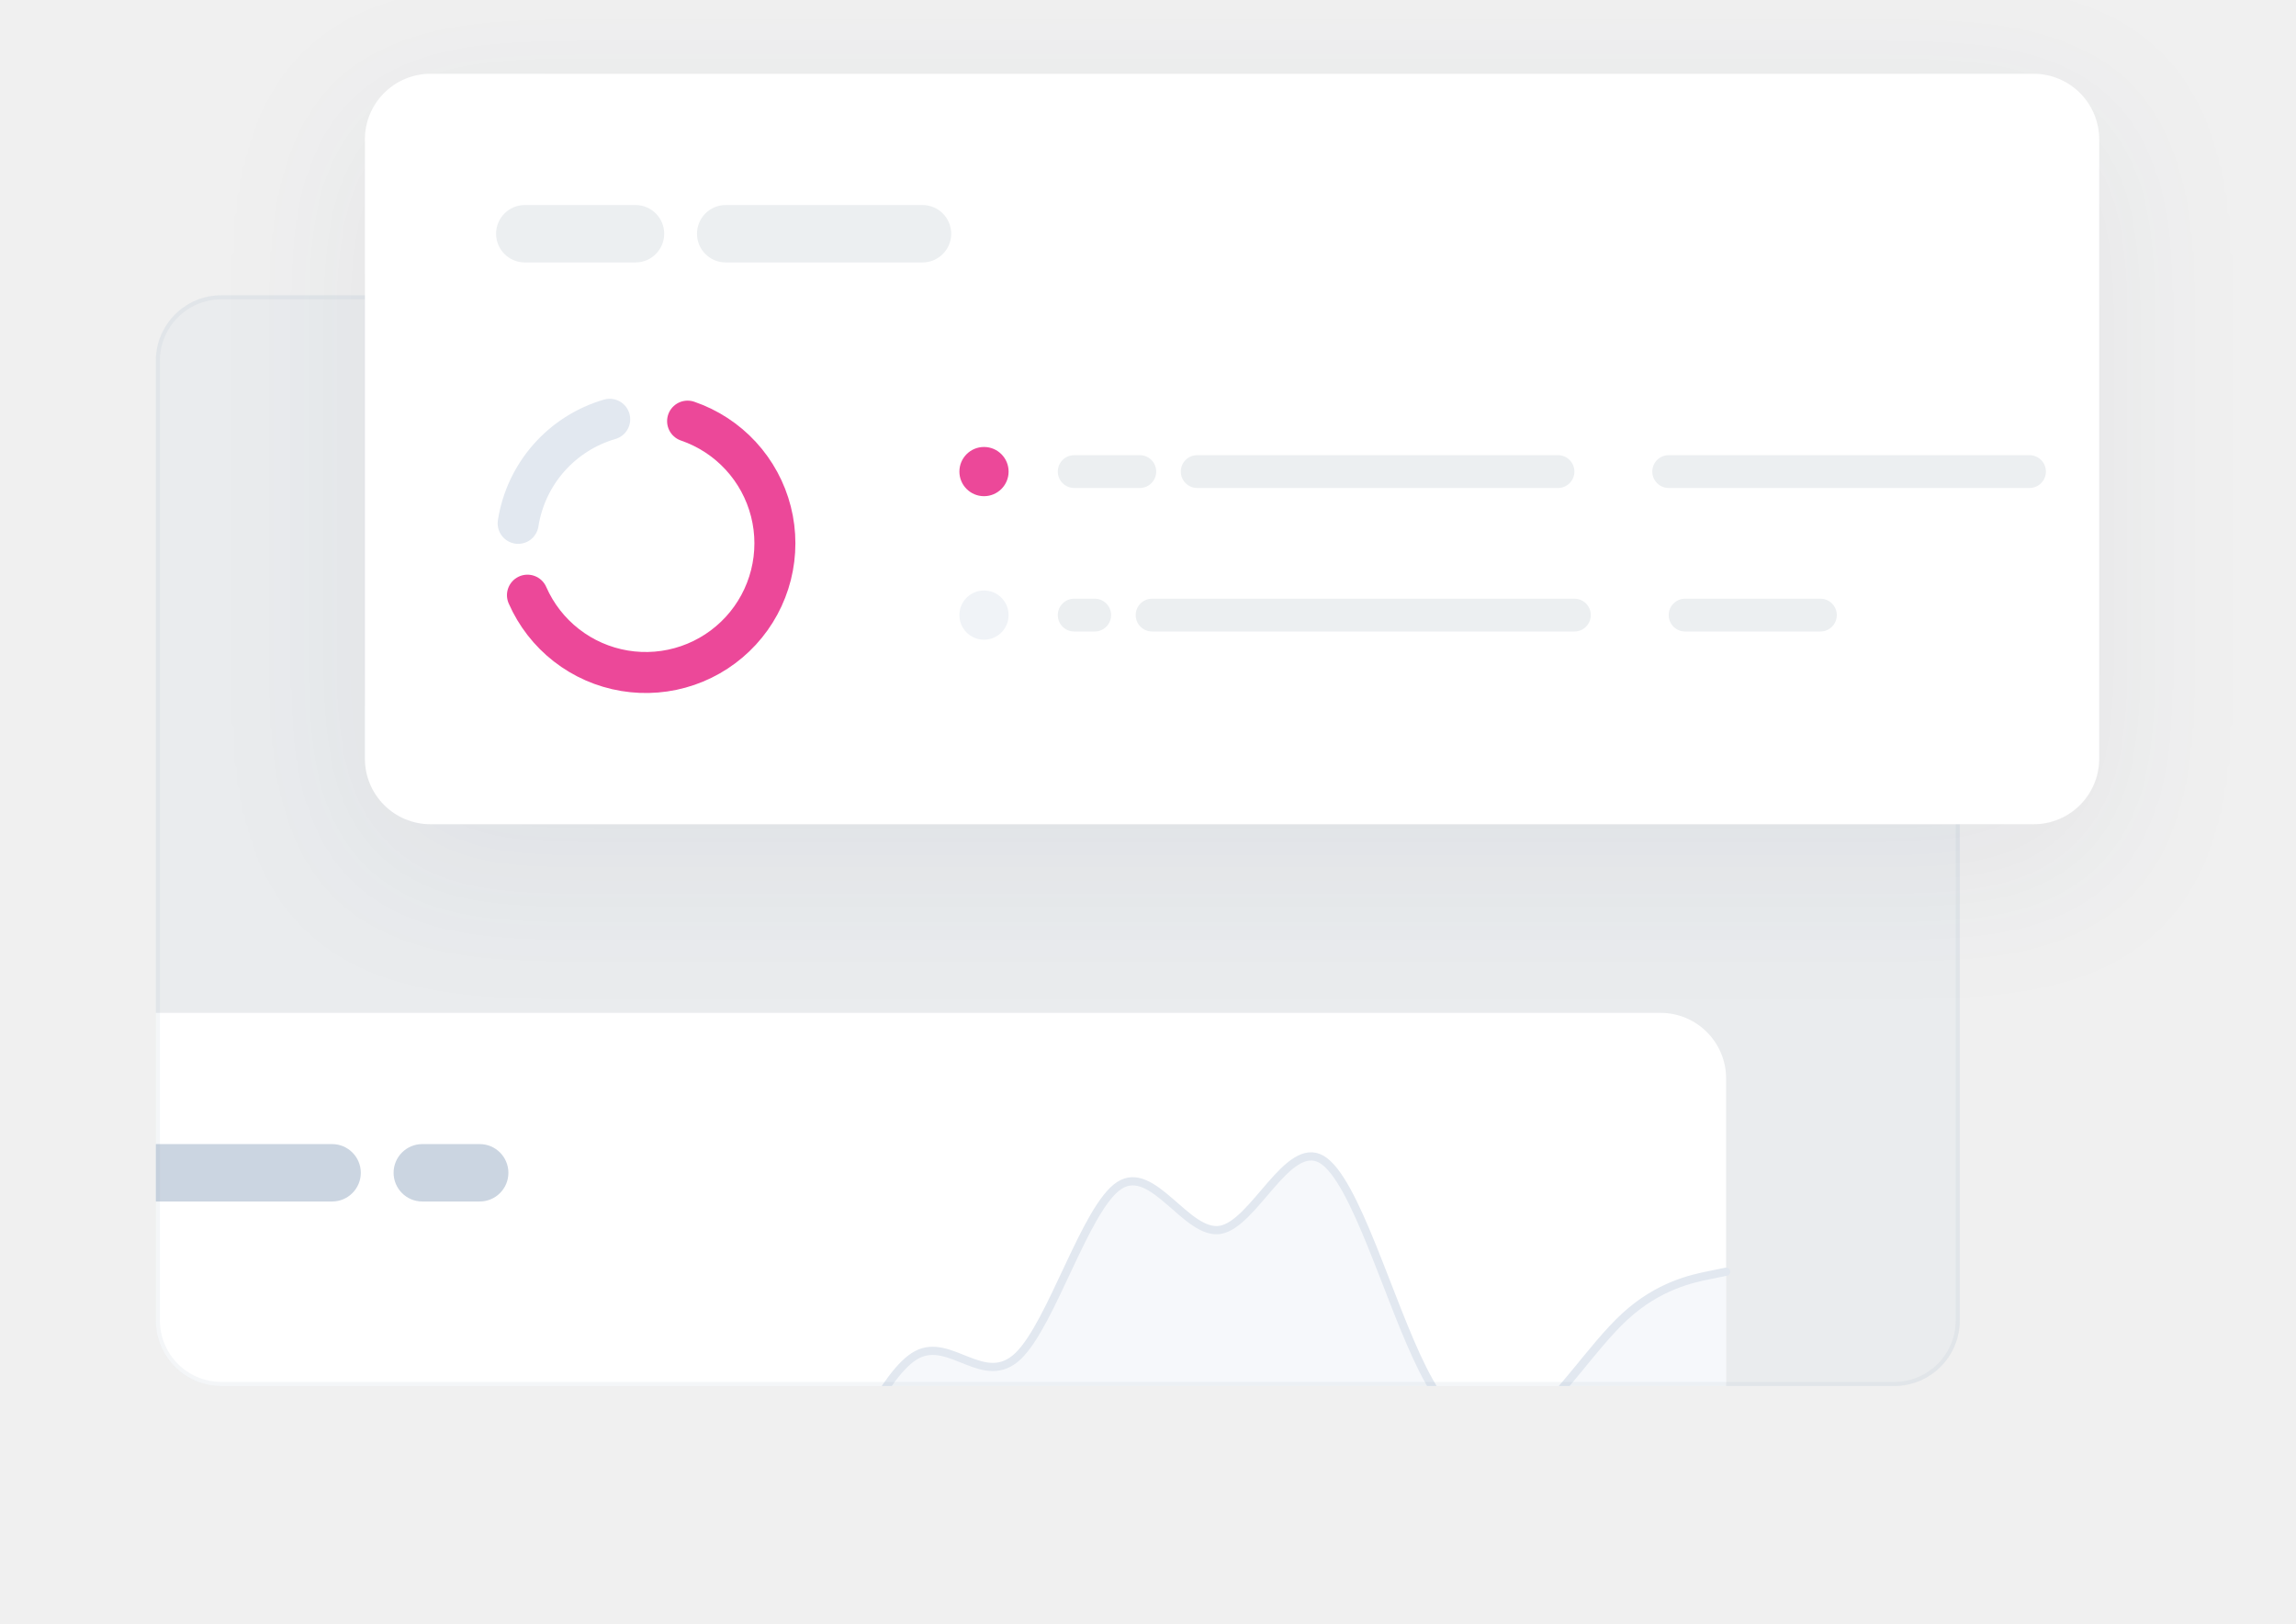
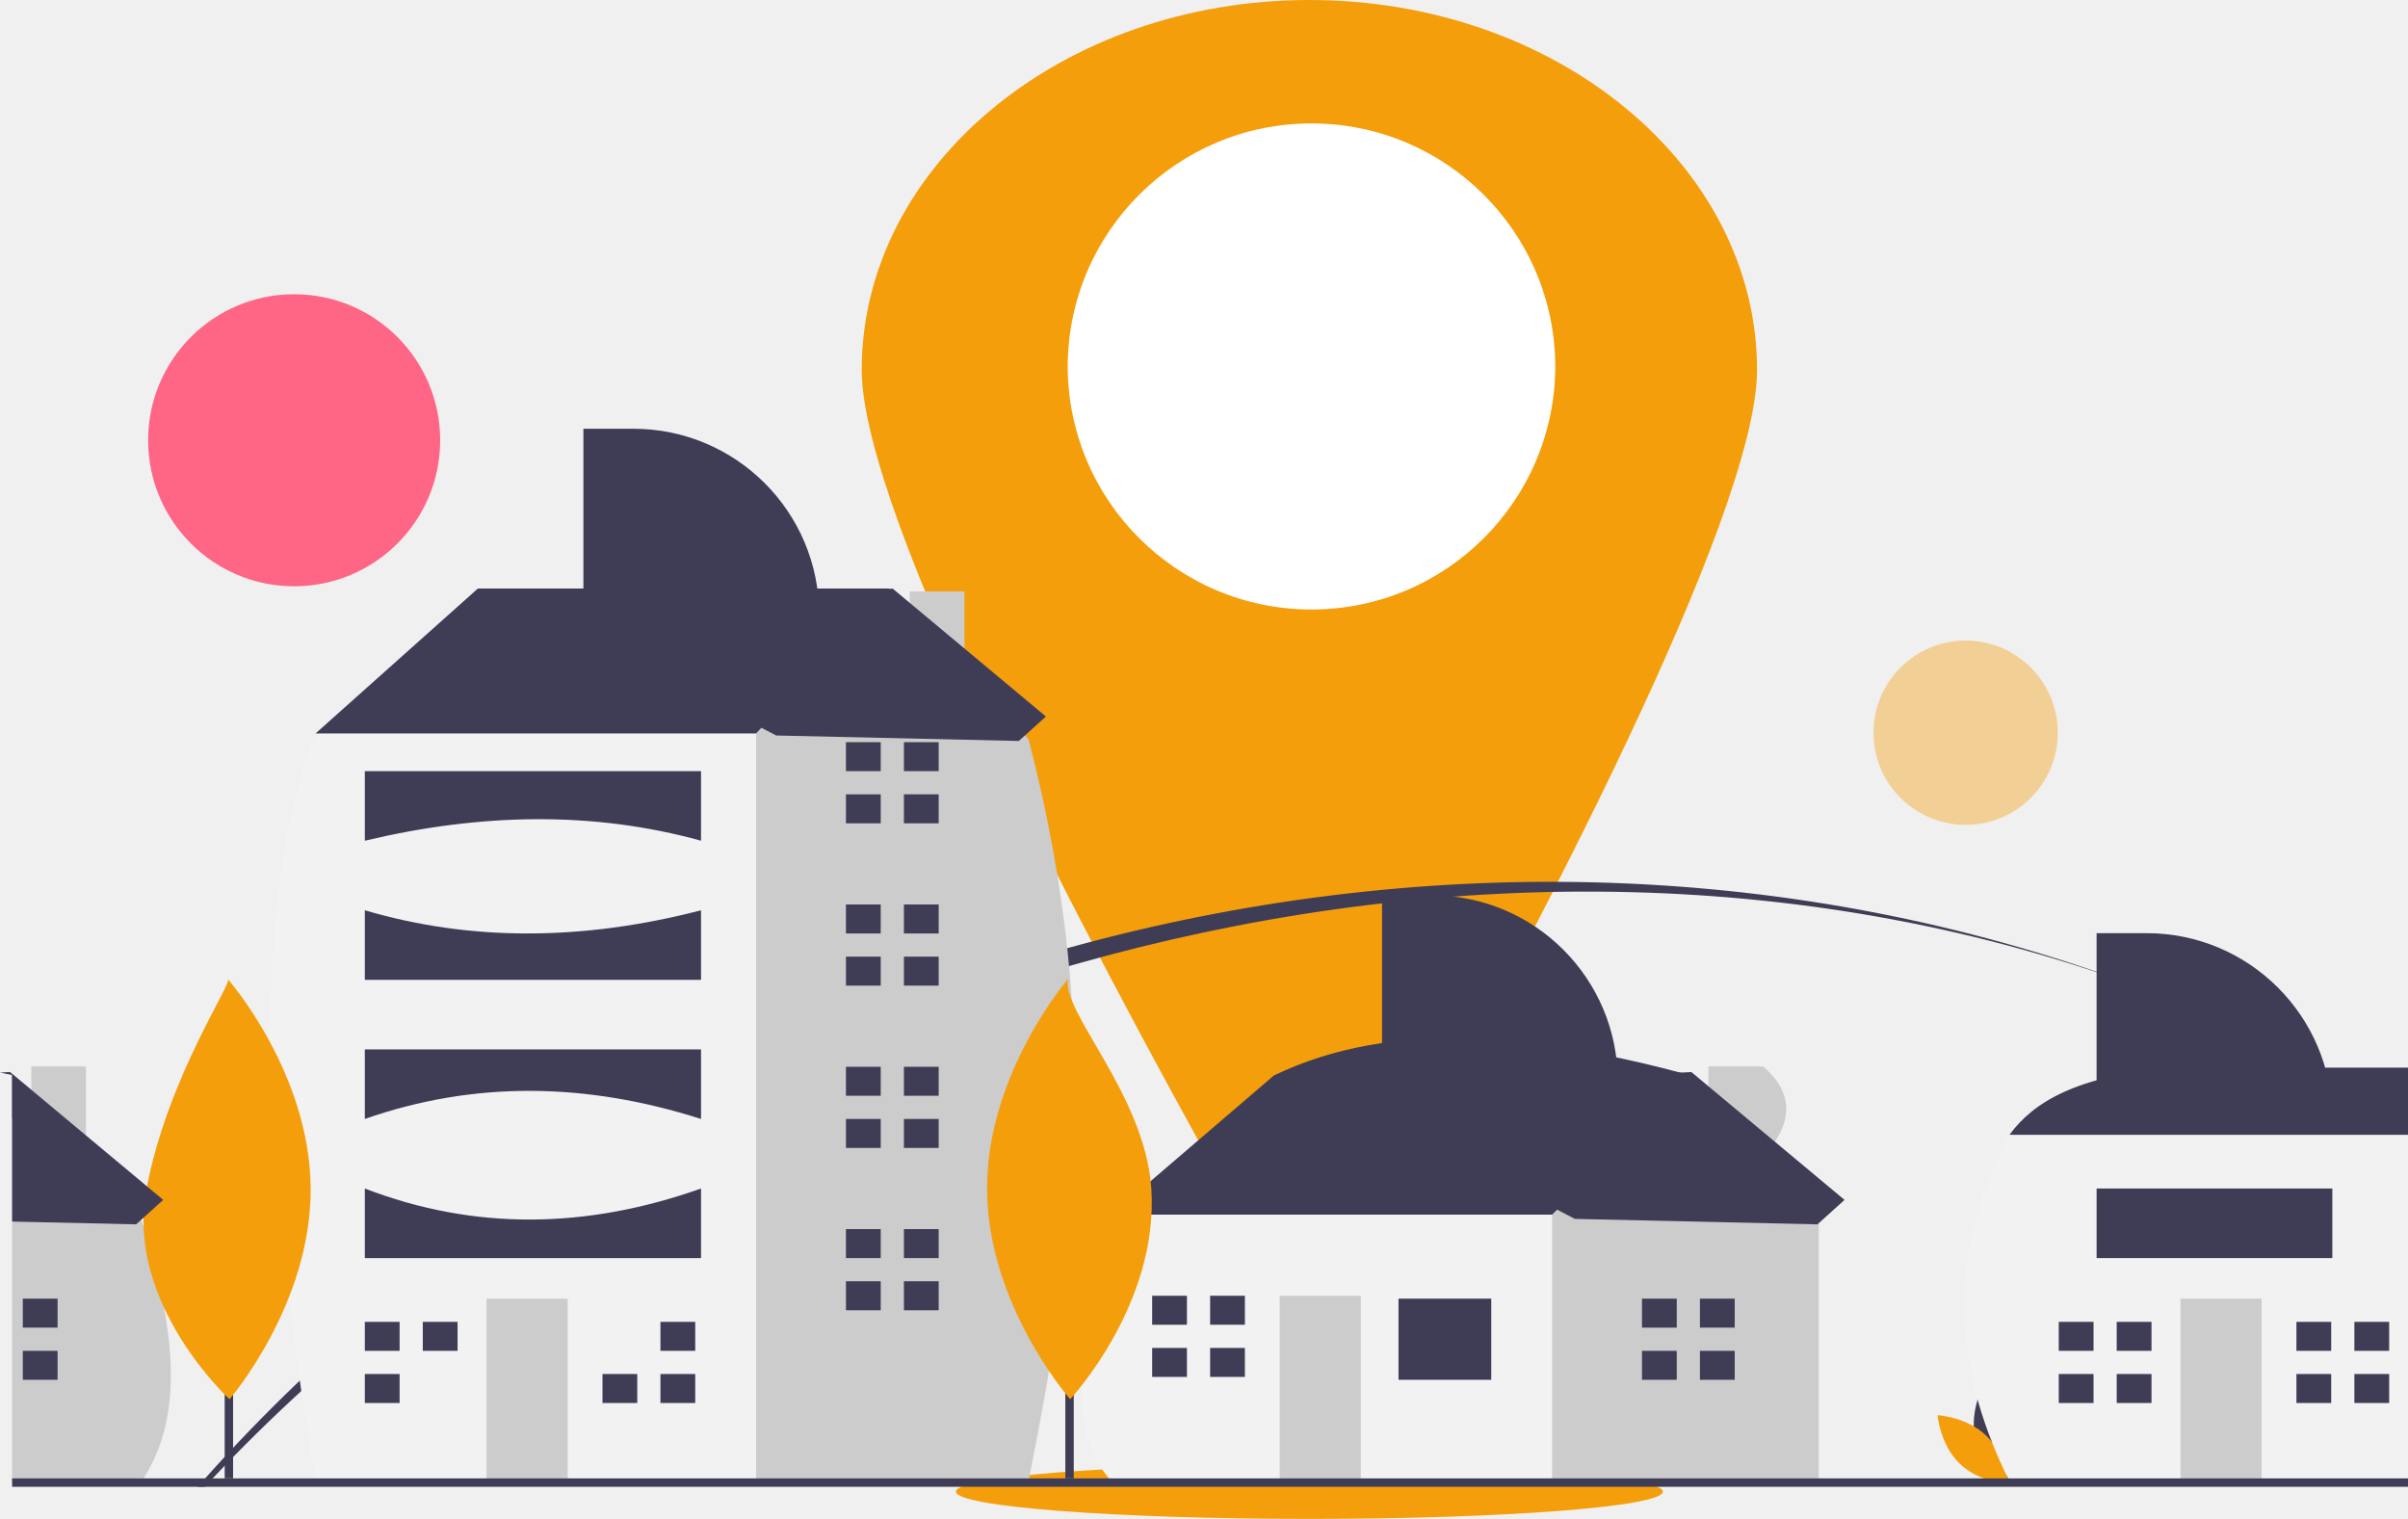
- <svg xmlns="http://www.w3.org/2000/svg" width="560" height="396" viewBox="0 0 560 396" fill="none">
-   <g clip-path="url(#clip0_799_1836)">
-     <g clip-path="url(#clip1_799_1836)">
-       <rect x="38" y="72" width="440" height="266" rx="16" fill="#4074BC" fill-opacity="0.03" />
-       <rect x="-2" y="247" width="423" height="183" rx="16" fill="white" />
-       <path opacity="0.3" d="M129.111 389.12L125 398H421V310.124L416.889 310.962C412.778 311.801 404.555 313.477 396.334 321.028C388.111 328.578 379.889 342.004 371.666 347.416C363.445 352.828 355.222 350.229 347 333.895C338.778 317.563 330.555 287.496 322.334 282.72C314.111 277.943 305.889 298.456 297.666 299.905C289.445 301.353 281.222 283.735 273 289.092C264.778 294.448 256.555 322.778 248.334 330.677C240.111 338.575 231.889 326.043 223.666 330.35C215.445 334.654 207.222 355.798 199 365.121C190.778 374.446 182.555 371.949 174.334 366.578C166.111 361.209 157.889 352.965 149.666 357.723C141.445 362.482 133.222 380.241 129.111 389.12Z" fill="#E2E8F0" />
-       <path d="M125 398L129.111 389.12C133.222 380.241 141.445 362.482 149.666 357.723C157.889 352.965 166.111 361.209 174.334 366.578C182.555 371.949 190.778 374.446 199 365.121C207.222 355.798 215.445 334.654 223.666 330.35C231.889 326.043 240.111 338.575 248.334 330.677C256.555 322.778 264.778 294.448 273 289.092C281.222 283.735 289.445 301.353 297.666 299.905C305.889 298.456 314.111 277.943 322.334 282.72C330.555 287.496 338.778 317.563 347 333.895C355.222 350.229 363.445 352.828 371.666 347.416C379.889 342.004 388.111 328.578 396.334 321.028C404.555 313.477 412.778 311.801 416.889 310.962L421 310.124" stroke="#E2E8F0" stroke-width="2" stroke-linecap="round" />
-       <path d="M81 279H37C33.134 279 30 282.134 30 286C30 289.866 33.134 293 37 293H81C84.866 293 88 289.866 88 286C88 282.134 84.866 279 81 279Z" fill="#CBD5E1" />
-       <path d="M117 279H103C99.134 279 96 282.134 96 286C96 289.866 99.134 293 103 293H117C120.866 293 124 289.866 124 286C124 282.134 120.866 279 117 279Z" fill="#CBD5E1" />
-     </g>
-     <rect x="38.5" y="72.5" width="439" height="265" rx="15.5" stroke="#94A3B8" stroke-opacity="0.1" />
-     <g filter="url(#filter0_d_799_1836)">
-       <rect x="89" y="18" width="423" height="183" rx="16" fill="white" />
-     </g>
-     <path d="M155 50H128C124.134 50 121 53.134 121 57C121 60.866 124.134 64 128 64H155C158.866 64 162 60.866 162 57C162 53.134 158.866 50 155 50Z" fill="#ECEFF1" />
-     <path d="M225 50H177C173.134 50 170 53.134 170 57C170 60.866 173.134 64 177 64H225C228.866 64 232 60.866 232 57C232 53.134 228.866 50 225 50Z" fill="#ECEFF1" />
-     <path d="M167.706 102.699C172.661 104.396 177.114 107.301 180.663 111.152C184.212 115.003 186.745 119.678 188.033 124.754C189.321 129.83 189.322 135.147 188.038 140.224C186.754 145.301 184.225 149.978 180.678 153.831C177.132 157.684 172.681 160.593 167.728 162.293C162.775 163.994 157.476 164.432 152.311 163.57C147.145 162.707 142.277 160.57 138.145 157.352C134.013 154.135 130.749 149.937 128.648 145.141" stroke="#EC4899" stroke-width="10" stroke-linecap="round" />
-     <path d="M126.379 127.623C127.305 121.709 129.898 116.182 133.853 111.688C137.807 107.194 142.961 103.921 148.709 102.25" stroke="#E2E8F0" stroke-width="10" stroke-linecap="round" />
-     <path d="M246 115C246 111.686 243.314 109 240 109C236.686 109 234 111.686 234 115C234 118.314 236.686 121 240 121C243.314 121 246 118.314 246 115Z" fill="#EC4899" />
-     <path d="M278 111H262C259.791 111 258 112.791 258 115C258 117.209 259.791 119 262 119H278C280.209 119 282 117.209 282 115C282 112.791 280.209 111 278 111Z" fill="#ECEFF1" />
-     <path d="M380 111H292C289.791 111 288 112.791 288 115C288 117.209 289.791 119 292 119H380C382.209 119 384 117.209 384 115C384 112.791 382.209 111 380 111Z" fill="#ECEFF1" />
-     <path d="M495 111H407C404.791 111 403 112.791 403 115C403 117.209 404.791 119 407 119H495C497.209 119 499 117.209 499 115C499 112.791 497.209 111 495 111Z" fill="#ECEFF1" />
-     <path d="M246 150C246 146.686 243.314 144 240 144C236.686 144 234 146.686 234 150C234 153.314 236.686 156 240 156C243.314 156 246 153.314 246 150Z" fill="#F0F3F7" />
-     <path d="M267 146H262C259.791 146 258 147.791 258 150C258 152.209 259.791 154 262 154H267C269.209 154 271 152.209 271 150C271 147.791 269.209 146 267 146Z" fill="#ECEFF1" />
-     <path d="M384 146H281C278.791 146 277 147.791 277 150C277 152.209 278.791 154 281 154H384C386.209 154 388 152.209 388 150C388 147.791 386.209 146 384 146Z" fill="#ECEFF1" />
-     <path d="M444 146H411C408.791 146 407 147.791 407 150C407 152.209 408.791 154 411 154H444C446.209 154 448 152.209 448 150C448 147.791 446.209 146 444 146Z" fill="#ECEFF1" />
-   </g>
-   <defs>
-     <filter id="filter0_d_799_1836" x="51" y="-10" width="499" height="259" filterUnits="userSpaceOnUse" color-interpolation-filters="sRGB">
-       <feFlood flood-opacity="0" result="BackgroundImageFix" />
-       <feColorMatrix in="SourceAlpha" type="matrix" values="0 0 0 0 0 0 0 0 0 0 0 0 0 0 0 0 0 0 127 0" result="hardAlpha" />
-       <feOffset dy="10" />
-       <feGaussianBlur stdDeviation="19" />
-       <feColorMatrix type="matrix" values="0 0 0 0 0.094 0 0 0 0 0.153 0 0 0 0 0.294 0 0 0 0.06 0" />
-       <feBlend mode="normal" in2="BackgroundImageFix" result="effect1_dropShadow_799_1836" />
-       <feBlend mode="normal" in="SourceGraphic" in2="effect1_dropShadow_799_1836" result="shape" />
-     </filter>
-     <clipPath id="clip0_799_1836">
-       <rect width="560" height="396" fill="white" />
-     </clipPath>
-     <clipPath id="clip1_799_1836">
-       <rect x="38" y="72" width="440" height="266" rx="16" fill="white" />
-     </clipPath>
-   </defs>
+ <svg xmlns="http://www.w3.org/2000/svg" width="250" height="157.689" viewBox="0 0 250 157.689" role="img" artist="Katerina Limpitsouni" source="https://undraw.co/">
+   <path d="M182.417 38.402c0 15.129 -23.648 59.745 -37.207 84.083a10.609 10.609 0 0 1 -18.538 0c-13.559 -24.338 -37.207 -68.954 -37.207 -84.083C89.466 17.193 110.273 0 135.941 0s46.476 17.193 46.476 38.402" fill="#f59e0b" />
+   <path cx="312.012" cy="87" r="58" fill="#fff" d="M161.47 37.966a25.311 25.311 0 0 1 -25.311 25.311 25.311 25.311 0 0 1 -25.311 -25.311 25.311 25.311 0 0 1 50.621 0" />
+   <path cx="69.982" cy="104.74" r="34.74" fill="#ff6584" d="M45.699 45.707a15.161 15.161 0 0 1 -15.16 15.161 15.161 15.161 0 0 1 -15.16 -15.161 15.16 15.16 0 0 1 30.32 0" />
+   <path cx="311.512" cy="354.856" rx="84.092" ry="6.492" fill="#f59e0b" d="M172.638 154.856a36.697 2.833 0 0 1 -36.697 2.833 36.697 2.833 0 0 1 -36.697 -2.833 36.697 2.833 0 0 1 73.394 0" />
+   <path cx="356.74" cy="401.758" r="19.986" transform="rotate(-80.783 41.683 451.368)" fill="#f59e0b" opacity="0.4" style="isolation:isolate" d="M164.4 175.324a8.722 8.722 0 0 1 -8.722 8.722 8.722 8.722 0 0 1 -8.722 -8.722 8.722 8.722 0 0 1 17.443 0" />
+   <path d="M222.896 102.783c-68.684 -25.747 -152.453 -0.646 -200.818 50.7 -0.275 0.288 -0.55 0.581 -0.816 0.873h-0.738c0.253 -0.292 0.515 -0.585 0.772 -0.873 49.369 -55.252 132.026 -77.272 201.6 -50.7" fill="#3f3d56" />
+   <path d="M241.665 111.323a163.889 163.889 0 0 0 -18.769 -8.54 148.889 148.889 0 0 1 18.769 8.54" fill="#3f3d56" />
+   <path cx="467.641" cy="174.315" r="21.92" fill="#f59e0b" opacity="0.4" style="isolation:isolate" d="M213.64 76.069a9.567 9.567 0 0 1 -9.566 9.566 9.567 9.567 0 0 1 -9.566 -9.566 9.566 9.566 0 0 1 19.132 0" />
+   <path d="M205.139 149.648c0.739 2.733 3.272 4.425 3.272 4.425s1.333 -2.738 0.594 -5.471 -3.271 -4.425 -3.271 -4.425 -1.333 2.738 -0.594 5.471" fill="#3f3d56" />
+   <path d="M206.226 149.061c2.029 1.974 2.277 5.01 2.277 5.01s-3.041 -0.166 -5.069 -2.14 -2.276 -5.01 -2.276 -5.01 3.041 0.166 5.069 2.141" fill="#f59e0b" />
+   <path d="M1.466 111.653v4.216l-0.209 0.227v-4.486c0.07 0.013 0.139 0.031 0.209 0.044" fill="#3f3d56" />
+   <path d="M14.898 153.481c-0.061 0.101 -0.127 0.201 -0.192 0.301H1.257v-41.92l0.209 -0.209 1.785 2.029v-2.967h5.673v9.417l5.73 6.507 0.052 0.061q0.104 0.328 0.201 0.654a0.017 0.017 0 0 0 0.004 0.009 77.222 77.222 0 0 1 2.112 8.374c1.248 6.672 1.061 12.791 -2.125 17.744" fill="#ccc" />
+   <path x="5.427" y="308.953" width="8.274" height="6.895" fill="#3f3d56" d="M2.368 134.824h3.611v3.009h-3.611z" />
+   <path x="5.427" y="321.365" width="8.274" height="6.895" fill="#3f3d56" d="M2.368 140.241h3.611v3.009h-3.611z" />
+   <path d="m117.209 129.107 -1.806 -3.009 16.851 -14.444c12.458 -5.997 27.474 -4.266 43.331 0v4.212l-15.647 16.851 -18.055 3.611Z" fill="#3f3d56" />
+   <path d="M183.044 120.131c2.993 -3.329 3.408 -6.493 0 -9.416h-5.673v2.969l-1.785 -2.029 -14.444 14.444 -2.408 2.407 -3.009 12.037 5.417 13.239h27.683V126.7Z" fill="#ccc" />
+   <path d="M115.404 126.098h45.738v27.684h-45.738c-5.533 -5.987 -2.658 -16.898 0 -27.684" fill="#f2f2f2" />
+   <path x="332.715" y="308.953" width="22.065" height="19.307" fill="#3f3d56" d="M145.194 134.824h9.629v8.426h-9.629z" />
+   <path x="304.444" y="308.263" width="19.307" height="44.13" fill="#ccc" d="M132.857 134.523h8.426v19.258h-8.426z" />
+   <path points="282.379 315.159 282.379 308.264 274.105 308.264 274.105 315.159 281.689 315.159 282.379 315.159" fill="#3f3d56" d="M123.228 137.533v-3.009h-3.611v3.009h3.611" />
+   <path points="281.689 320.675 274.105 320.675 274.105 327.571 282.379 327.571 282.379 320.675 281.689 320.675" fill="#3f3d56" d="M122.927 139.94h-3.309v3.009h3.611v-3.009z" />
+   <path x="287.895" y="308.263" width="8.274" height="6.895" fill="#3f3d56" d="M125.635 134.523h3.611v3.009h-3.611z" />
+   <path x="287.895" y="320.675" width="8.274" height="6.895" fill="#3f3d56" d="M125.635 139.94h3.611v3.009h-3.611z" />
+   <path points="398.911 315.849 398.911 308.953 390.636 308.953 390.636 315.849 398.221 315.849 398.911 315.849" fill="#3f3d56" d="M174.081 137.834v-3.009h-3.611v3.009h3.611" />
+   <path points="398.221 321.365 390.636 321.365 390.636 328.26 398.911 328.26 398.911 321.365 398.221 321.365" fill="#3f3d56" d="M173.78 140.241h-3.31v3.009h3.611v-3.009z" />
+   <path x="404.427" y="308.953" width="8.274" height="6.895" fill="#3f3d56" d="M176.488 134.824h3.611v3.009h-3.611z" />
+   <path x="404.427" y="321.365" width="8.274" height="6.895" fill="#3f3d56" d="M176.488 140.241h3.611v3.009h-3.611z" />
+   <path points="81.966 180.01 75.071 174.493 113.685 140.016 211.599 140.016 211.599 170.356 148.162 213.108 81.966 180.01" fill="#3f3d56" d="m35.769 78.555 -3.009 -2.408L49.611 61.102h42.729v13.24l-27.683 18.657z" />
+   <path d="M100.13 69.542v-8.139h-5.673v1.993l-2.117 -2.294 -13.842 15.046 -5.416 3.611 -8.398 61.358 12.666 12.666h29.434c4.51 -22.687 8.086 -45.993 0 -77.033Z" fill="#ccc" />
+   <path d="M32.76 76.147h45.738v77.634H32.76c-5.005 -30.16 -7.449 -58.129 0 -77.634" fill="#f2f2f2" />
+   <path x="115.753" y="308.953" width="19.307" height="43.441" fill="#ccc" d="M50.514 134.824h8.425v18.957H50.514z" />
+   <path points="95.067 321.365 95.067 314.47 86.793 314.47 86.793 321.365 94.378 321.365 95.067 321.365" fill="#3f3d56" d="M41.487 140.241v-3.009h-3.611v3.009h3.611" />
+   <path points="94.378 326.881 86.793 326.881 86.793 333.777 95.067 333.777 95.067 326.881 94.378 326.881" fill="#3f3d56" d="M41.186 142.648h-3.31v3.009h3.611v-3.009z" />
+   <path x="100.583" y="314.469" width="8.274" height="6.895" fill="#3f3d56" d="M43.894 137.232h3.611v3.009h-3.611z" />
+   <path points="150.92 326.881 143.335 326.881 143.335 333.777 151.609 333.777 151.609 326.881 150.92 326.881" fill="#3f3d56" d="M65.86 142.648h-3.31v3.009h3.611v-3.009z" />
+   <path x="157.125" y="314.469" width="8.274" height="6.895" fill="#3f3d56" d="M68.568 137.232h3.611v3.009h-3.611z" />
+   <path x="157.125" y="326.881" width="8.274" height="6.895" fill="#3f3d56" d="M68.568 142.648h3.611v3.009h-3.611z" />
+   <path points="209.53 183.457 209.53 176.562 201.256 176.562 201.256 183.457 208.841 183.457 209.53 183.457" fill="#3f3d56" d="M91.437 80.059v-3.009h-3.611v3.009h3.611" />
+   <path points="208.841 188.974 201.256 188.974 201.256 195.869 209.53 195.869 209.53 188.974 208.841 188.974" fill="#3f3d56" d="M91.137 82.467h-3.31v3.009h3.611v-3.009z" />
+   <path x="215.047" y="176.562" width="8.274" height="6.895" fill="#3f3d56" d="M93.844 77.05h3.611v3.009h-3.611z" />
+   <path x="215.047" y="188.973" width="8.274" height="6.895" fill="#3f3d56" d="M93.844 82.466h3.611v3.009h-3.611z" />
+   <path points="209.53 222.072 209.53 215.176 201.256 215.176 201.256 222.072 208.841 222.072 209.53 222.072" fill="#3f3d56" d="M91.437 96.911v-3.009h-3.611v3.009h3.611" />
+   <path points="208.841 227.588 201.256 227.588 201.256 234.483 209.53 234.483 209.53 227.588 208.841 227.588" fill="#3f3d56" d="M91.137 99.317h-3.31v3.009h3.611v-3.009z" />
+   <path x="215.047" y="215.176" width="8.274" height="6.895" fill="#3f3d56" d="M93.844 93.901h3.611v3.009h-3.611z" />
+   <path x="215.047" y="227.587" width="8.274" height="6.895" fill="#3f3d56" d="M93.844 99.317h3.611v3.009h-3.611z" />
+   <path points="209.53 260.686 209.53 253.79 201.256 253.79 201.256 260.686 208.841 260.686 209.53 260.686" fill="#3f3d56" d="M91.437 113.761v-3.009h-3.611v3.009h3.611" />
+   <path points="208.841 266.202 201.256 266.202 201.256 273.097 209.53 273.097 209.53 266.202 208.841 266.202" fill="#3f3d56" d="M91.137 116.168h-3.31v3.009h3.611v-3.009z" />
+   <path x="215.047" y="253.79" width="8.274" height="6.895" fill="#3f3d56" d="M93.844 110.752h3.611v3.009h-3.611z" />
+   <path x="215.047" y="266.202" width="8.274" height="6.895" fill="#3f3d56" d="M93.844 116.168h3.611v3.009h-3.611z" />
+   <path points="209.53 299.3 209.53 292.404 201.256 292.404 201.256 299.3 208.841 299.3 209.53 299.3" fill="#3f3d56" d="M91.437 130.612v-3.009h-3.611v3.009h3.611" />
+   <path points="208.841 304.816 201.256 304.816 201.256 311.711 209.53 311.711 209.53 304.816 208.841 304.816" fill="#3f3d56" d="M91.137 133.019h-3.31v3.009h3.611v-3.009z" />
+   <path x="215.047" y="292.404" width="8.274" height="6.895" fill="#3f3d56" d="M93.844 127.603h3.611v3.009h-3.611z" />
+   <path x="215.047" y="304.816" width="8.274" height="6.895" fill="#3f3d56" d="M93.844 133.019h3.611v3.009h-3.611z" />
+   <path d="M37.876 80.059h34.905v7.222c-11.188 -3.088 -22.856 -2.866 -34.905 0Z" fill="#3f3d56" />
+   <path d="M37.876 94.503q16.342 4.814 34.905 0v7.222H37.876Z" fill="#3f3d56" />
+   <path d="M37.876 108.947h34.905v7.222c-11.896 -3.799 -23.543 -3.978 -34.905 0Z" fill="#3f3d56" />
+   <path d="M37.876 123.389c11.384 4.387 23.029 4.205 34.905 0v7.222H37.876Z" fill="#3f3d56" />
+   <path d="M225.475 110.843H250v11.817l-2.191 0.685 -7.288 2.274 -11.433 -2.648 -11.421 -2.646 -6.031 -1.397 -3.011 -1.114c2.505 -3.437 7.061 -6.14 16.849 -6.971" fill="#3f3d56" />
+   <path d="M250 117.815v35.967h-41.374c-0.013 -0.022 -0.022 -0.042 -0.035 -0.064v-0.002a0.556 0.556 0 0 0 -0.035 -0.072q-0.969 -1.95 -1.737 -3.89c-4.342 -10.944 -3.871 -21.599 1.807 -31.938Z" fill="#f2f2f2" />
+   <path x="518.753" y="308.953" width="19.307" height="43.441" fill="#ccc" d="M226.379 134.824h8.426v18.957h-8.426z" />
+   <path points="498.067 321.365 498.067 314.47 489.793 314.47 489.793 321.365 497.378 321.365 498.067 321.365" fill="#3f3d56" d="M217.352 140.241v-3.009h-3.611v3.009h3.611" />
+   <path points="497.378 326.881 489.793 326.881 489.793 333.777 498.067 333.777 498.067 326.881 497.378 326.881" fill="#3f3d56" d="M217.052 142.648h-3.31v3.009h3.611v-3.009z" />
+   <path x="503.583" y="314.469" width="8.274" height="6.895" fill="#3f3d56" d="M219.759 137.232h3.611v3.009h-3.611z" />
+   <path x="503.583" y="326.881" width="8.274" height="6.895" fill="#3f3d56" d="M219.759 142.648h3.611v3.009h-3.611z" />
+   <path points="554.609 321.365 554.609 314.47 546.335 314.47 546.335 321.365 553.92 321.365 554.609 321.365" fill="#3f3d56" d="M242.027 140.241v-3.009h-3.611v3.009h3.611" />
+   <path points="553.92 326.881 546.335 326.881 546.335 333.777 554.609 333.777 554.609 326.881 553.92 326.881" fill="#3f3d56" d="M241.726 142.648h-3.31v3.009h3.611v-3.009z" />
+   <path x="560.125" y="314.469" width="8.274" height="6.895" fill="#3f3d56" d="M244.434 137.232h3.611v3.009h-3.611z" />
+   <path x="560.125" y="326.881" width="8.274" height="6.895" fill="#3f3d56" d="M244.434 142.648h3.611v3.009h-3.611z" />
+   <path d="M217.669 96.879h5.187a19.289 19.289 0 0 1 19.289 19.289h-24.476Z" fill="#3f3d56" />
+   <path d="M60.568 44.512h5.187a19.289 19.289 0 0 1 19.289 19.289h-24.476Z" fill="#3f3d56" />
+   <path d="M143.482 92.951h5.187a19.289 19.289 0 0 1 19.289 19.289h-24.476Z" fill="#3f3d56" />
+   <path x="498.793" y="282.751" width="56.087" height="16.549" fill="#3f3d56" d="M217.669 123.39h24.476v7.222h-24.476z" />
+   <path x="2.88" y="351.71" width="570" height="2" fill="#3f3d56" d="M1.257 153.483H250v0.873H1.257z" />
+   <path x="53.451" y="272.705" width="2" height="79" fill="#3f3d56" d="M23.326 119.006h0.873v34.475h-0.873z" />
+   <path d="M32.253 123.399c0.056 12.055 -8.426 21.867 -8.426 21.867s-10.862 -9.941 -8.628 -21.788c2.247 -11.913 9.252 -21.816 8.426 -21.867 0 0 8.571 9.733 8.627 21.788" fill="#f59e0b" />
+   <path x="253.451" y="272.705" width="2" height="79" fill="#3f3d56" d="M110.604 119.006h0.873v34.475h-0.873z" />
+   <path d="M119.532 123.399c0.786 12.029 -8.426 21.867 -8.426 21.867s-8.572 -9.733 -8.627 -21.788 8.426 -21.867 8.426 -21.867c-0.827 3.304 7.991 12.055 8.627 21.788" fill="#f59e0b" />
+   <path points="125.513 144.289 212.387 140.039 248.83 170.458 242.387 176.275 184.678 174.976 125.513 144.289" fill="#3f3d56" d="m54.773 62.967 37.911 -1.855 15.903 13.275 -2.812 2.538 -25.184 -0.567z" />
+   <path d="m16.945 124.57 -2.042 1.846 -0.249 0.223 -0.519 0.471 -12.878 -0.288v-15.213q-0.628 -0.137 -1.257 -0.262l1.043 -0.052 0.214 0.179 1.994 1.663 5.673 4.739 6.337 5.289Z" fill="#3f3d56" />
+   <path points="315.513 259.289 402.387 255.039 438.83 285.458 432.387 291.275 374.678 289.976 315.513 259.289" fill="#3f3d56" d="m137.687 113.152 37.911 -1.855 15.903 13.275 -2.812 2.538 -25.184 -0.567z" />
</svg>
